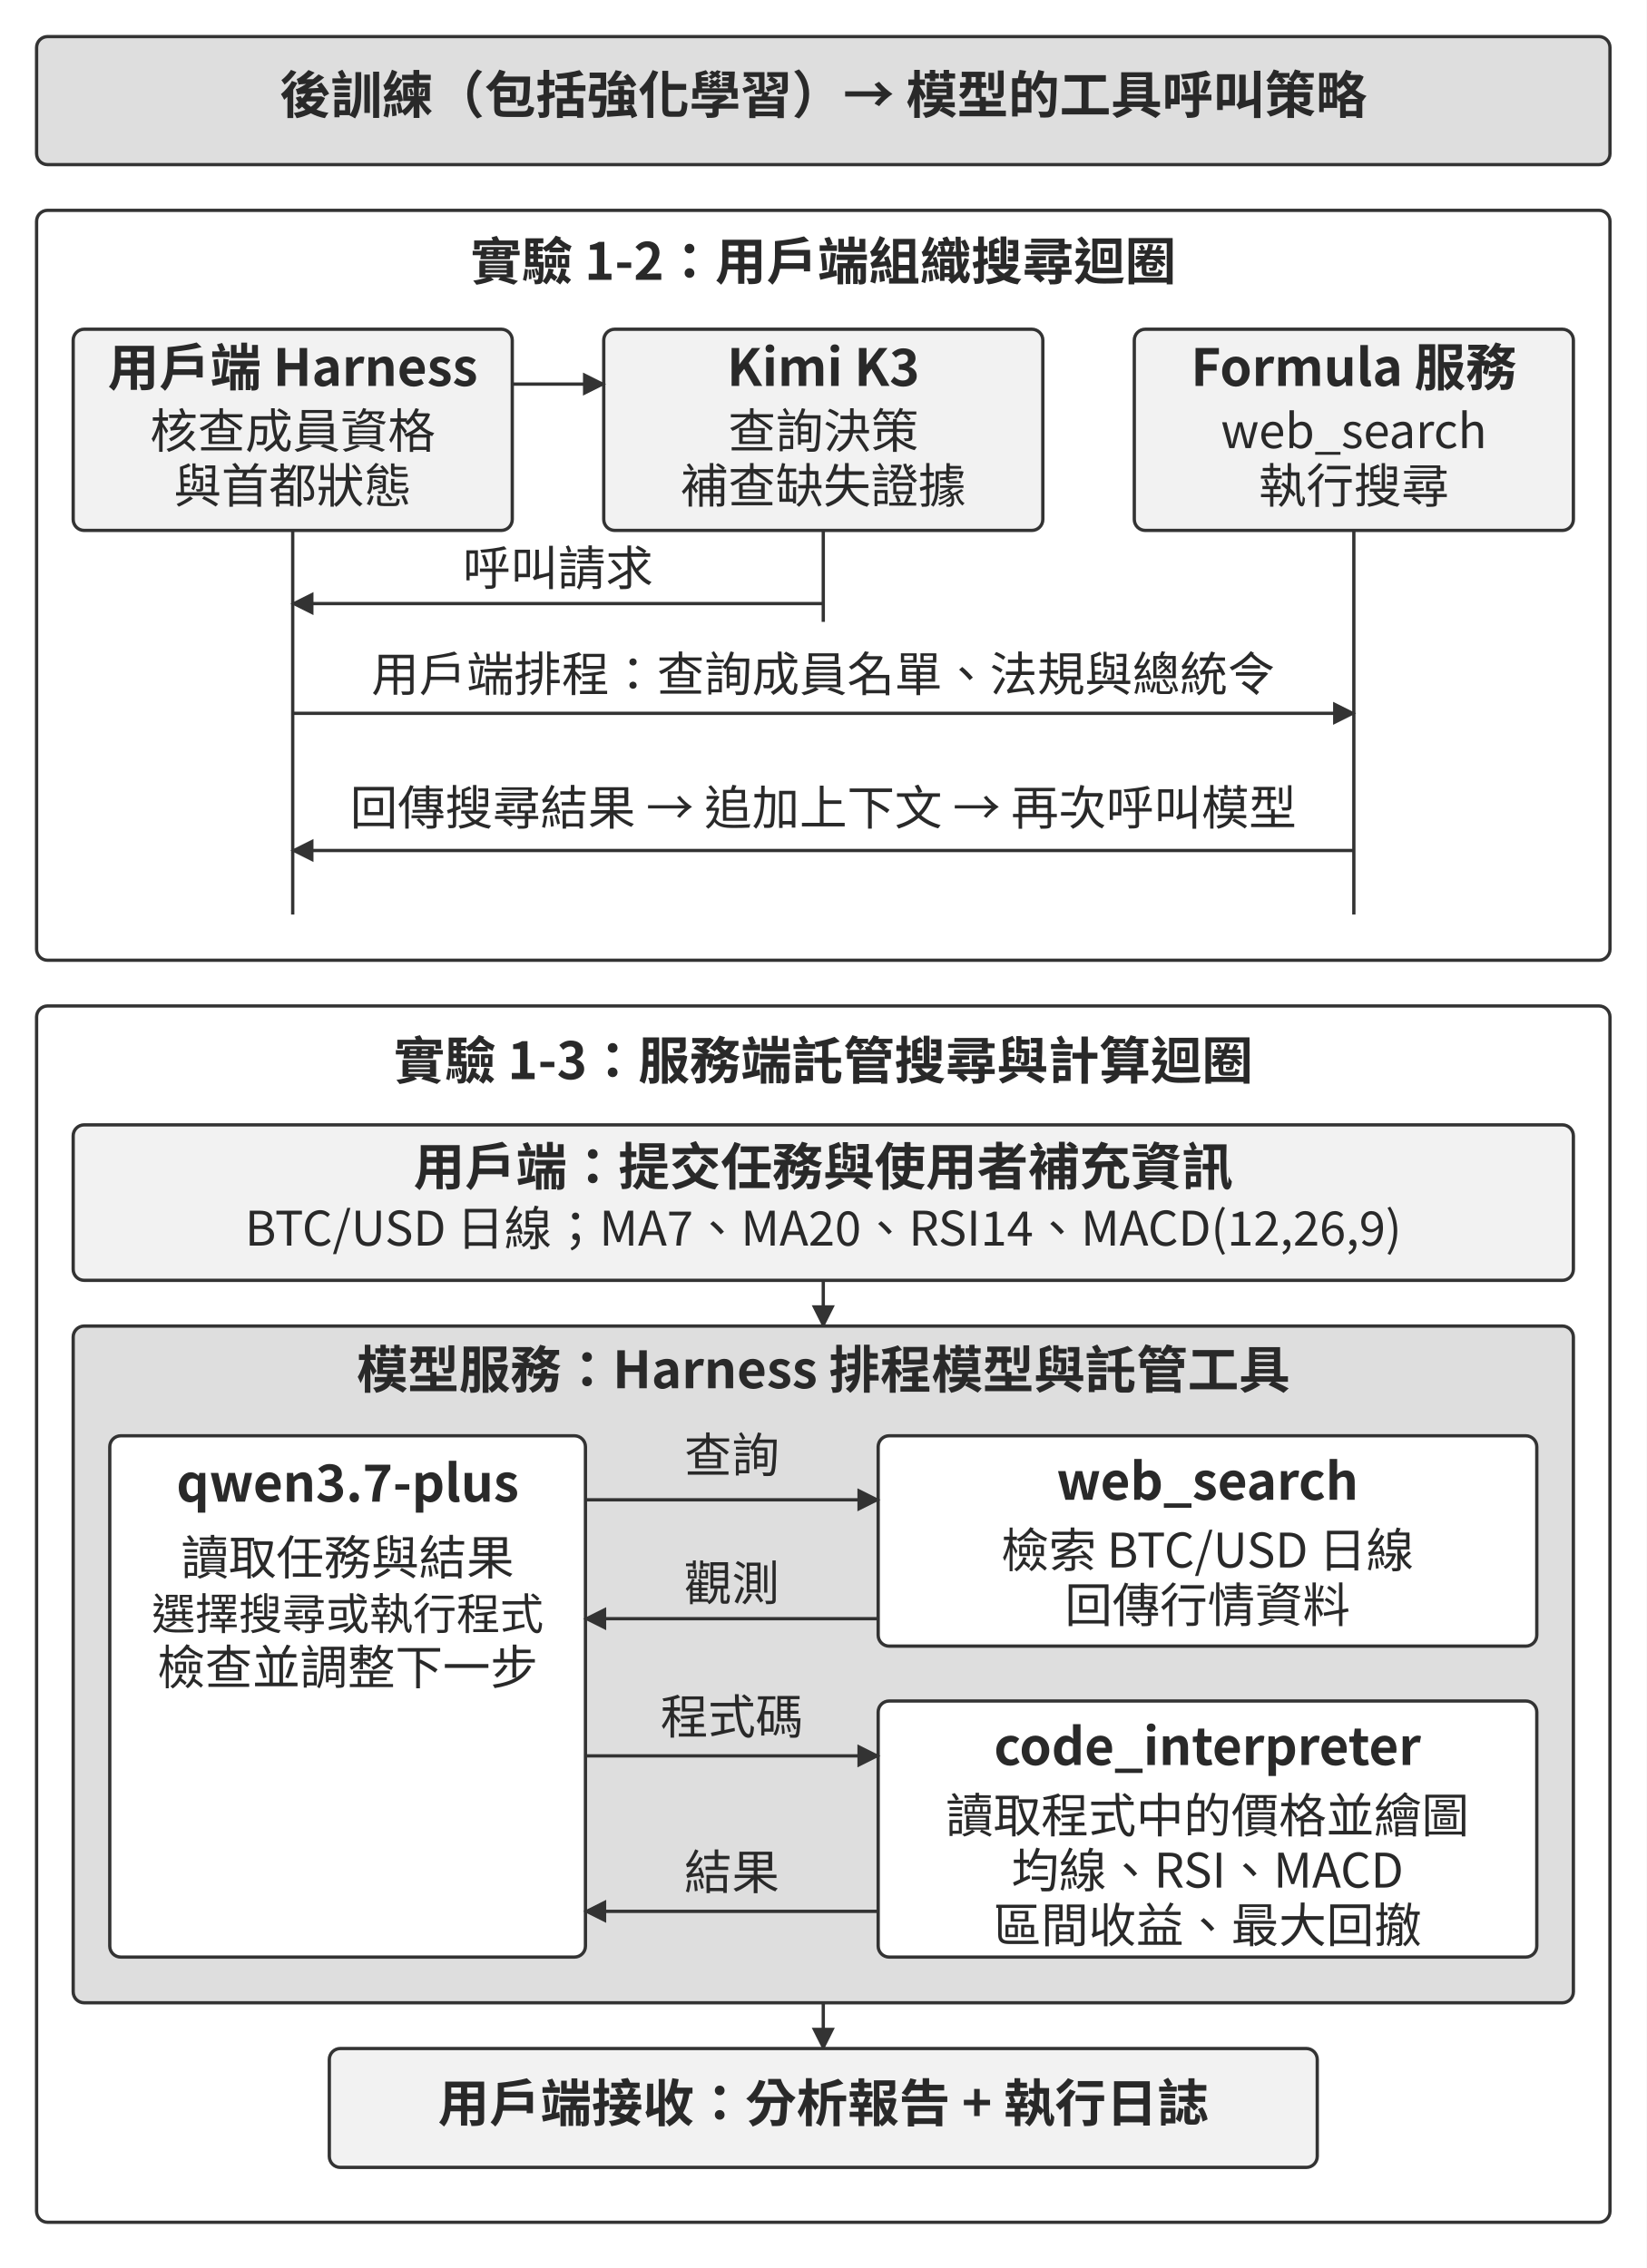
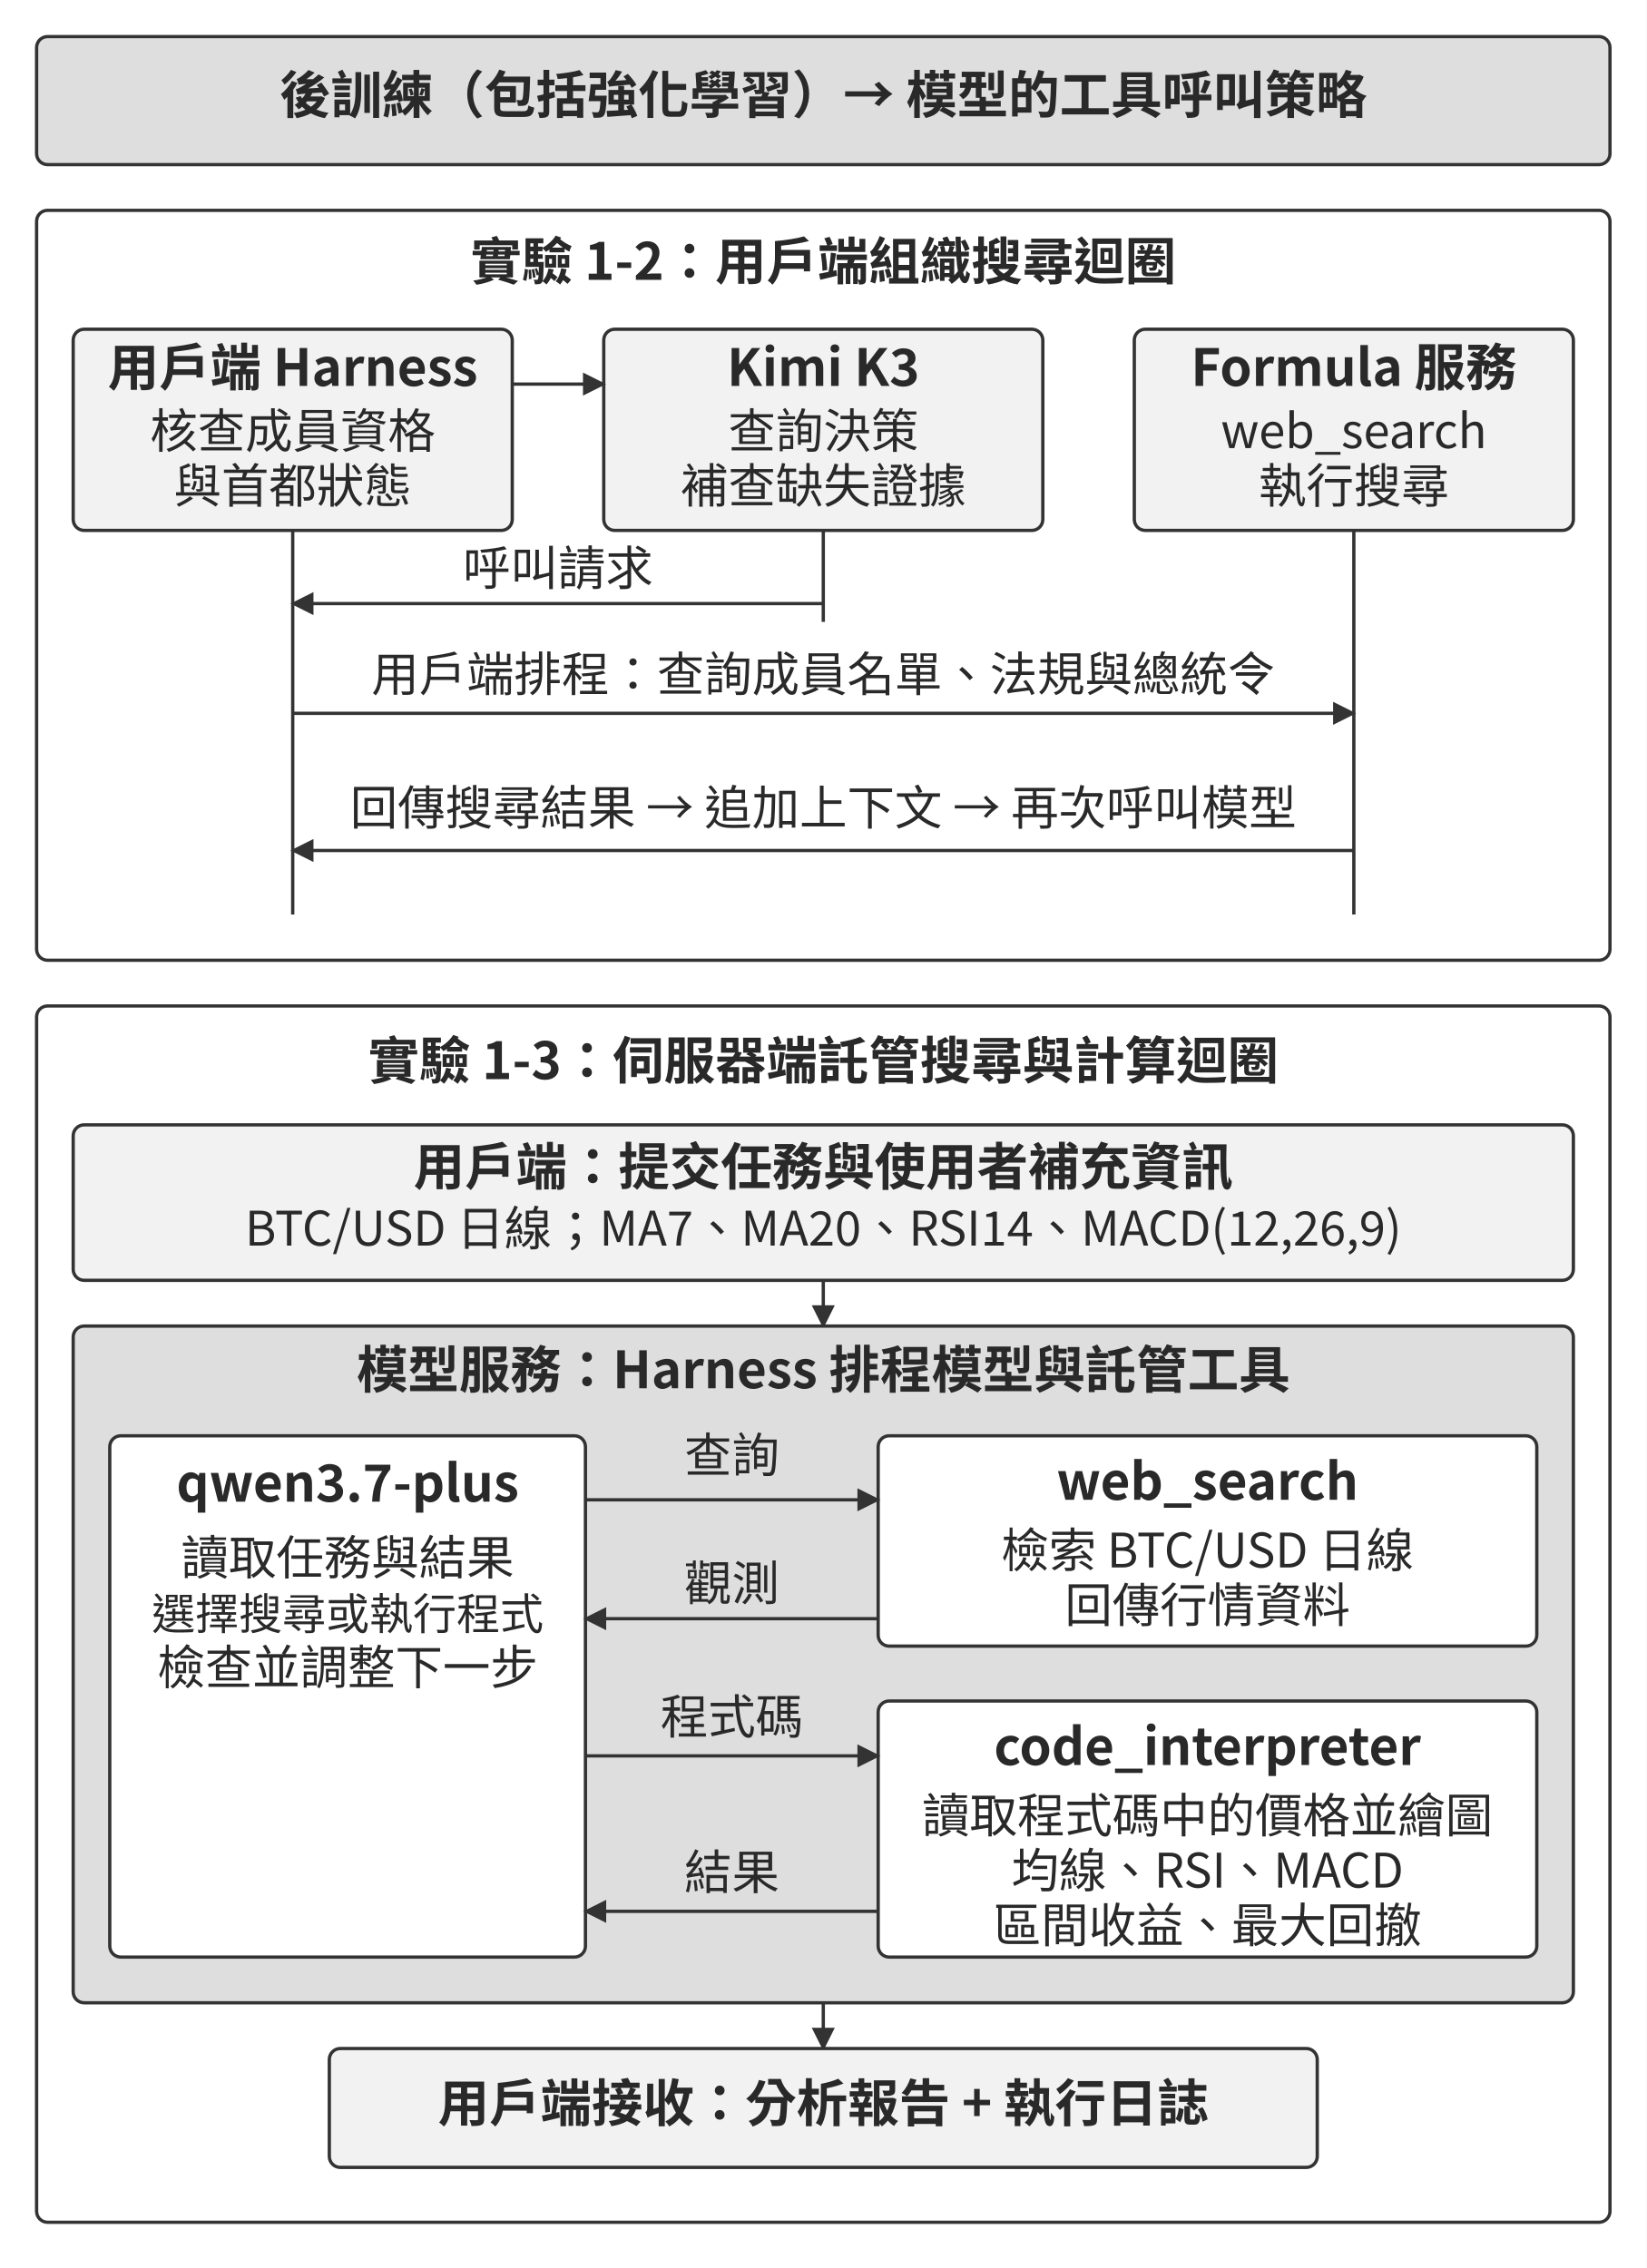
<svg xmlns="http://www.w3.org/2000/svg" width="106.000mm" height="146.044mm" viewBox="0 0 900 1240" role="img" aria-labelledby="title desc">
  <defs>
    <marker id="arrow" viewBox="0 0 10 10" refX="9" refY="5" markerWidth="7" markerHeight="7" orient="auto-start-reverse">
      <path d="M0 0 L10 5 L0 10 Z" fill="#333333" />
    </marker>
  </defs>
  <rect width="900" height="1240" fill="#ffffff" y="0" />
  <rect x="20" y="20" width="860" height="70" rx="6" fill="#dedede" stroke="#333333" stroke-width="1.8" />
  <text x="450" y="62" text-anchor="middle" font-family="&quot;Noto Sans CJK TC&quot;, &quot;Source Han Sans TC&quot;, &quot;PingFang TC&quot;, &quot;Microsoft JhengHei&quot;, sans-serif" font-size="28.0" font-weight="700" fill="#292929">後訓練（包括強化學習）→ 模型的工具呼叫策略</text>
  <rect x="20" y="115" width="860" height="410" rx="6" fill="#ffffff" stroke="#333333" stroke-width="1.8" />
  <text x="450" y="153" text-anchor="middle" font-family="&quot;Noto Sans CJK TC&quot;, &quot;Source Han Sans TC&quot;, &quot;PingFang TC&quot;, &quot;Microsoft JhengHei&quot;, sans-serif" font-size="28.0" font-weight="700" fill="#292929">實驗 1-2：用戶端組織搜尋迴圈</text>
  <rect x="40" y="180" width="240" height="110" rx="6" fill="#f2f2f2" stroke="#333333" stroke-width="1.8" />
  <text x="160" y="211" text-anchor="middle" font-family="&quot;Noto Sans CJK TC&quot;, &quot;Source Han Sans TC&quot;, &quot;PingFang TC&quot;, &quot;Microsoft JhengHei&quot;, sans-serif" font-size="28.0" font-weight="700" fill="#292929">用戶端 Harness</text>
  <text x="160" y="245" text-anchor="middle" font-family="&quot;Noto Sans CJK TC&quot;, &quot;Source Han Sans TC&quot;, &quot;PingFang TC&quot;, &quot;Microsoft JhengHei&quot;, sans-serif" font-size="26.0" font-weight="400" fill="#292929">核查成員資格</text>
  <text x="160" y="275" text-anchor="middle" font-family="&quot;Noto Sans CJK TC&quot;, &quot;Source Han Sans TC&quot;, &quot;PingFang TC&quot;, &quot;Microsoft JhengHei&quot;, sans-serif" font-size="26.0" font-weight="400" fill="#292929">與首都狀態</text>
  <rect x="330" y="180" width="240" height="110" rx="6" fill="#f2f2f2" stroke="#333333" stroke-width="1.8" />
  <text x="450" y="211" text-anchor="middle" font-family="&quot;Noto Sans CJK TC&quot;, &quot;Source Han Sans TC&quot;, &quot;PingFang TC&quot;, &quot;Microsoft JhengHei&quot;, sans-serif" font-size="28.0" font-weight="700" fill="#292929">Kimi K3</text>
  <text x="450" y="245" text-anchor="middle" font-family="&quot;Noto Sans CJK TC&quot;, &quot;Source Han Sans TC&quot;, &quot;PingFang TC&quot;, &quot;Microsoft JhengHei&quot;, sans-serif" font-size="26.0" font-weight="400" fill="#292929">查詢決策</text>
  <text x="450" y="275" text-anchor="middle" font-family="&quot;Noto Sans CJK TC&quot;, &quot;Source Han Sans TC&quot;, &quot;PingFang TC&quot;, &quot;Microsoft JhengHei&quot;, sans-serif" font-size="26.0" font-weight="400" fill="#292929">補查缺失證據</text>
  <rect x="620" y="180" width="240" height="110" rx="6" fill="#f2f2f2" stroke="#333333" stroke-width="1.8" />
  <text x="740" y="211" text-anchor="middle" font-family="&quot;Noto Sans CJK TC&quot;, &quot;Source Han Sans TC&quot;, &quot;PingFang TC&quot;, &quot;Microsoft JhengHei&quot;, sans-serif" font-size="28.0" font-weight="700" fill="#292929">Formula 服務</text>
  <text x="740" y="245" text-anchor="middle" font-family="&quot;Noto Sans CJK TC&quot;, &quot;Source Han Sans TC&quot;, &quot;PingFang TC&quot;, &quot;Microsoft JhengHei&quot;, sans-serif" font-size="26.0" font-weight="400" fill="#292929">web_search</text>
  <text x="740" y="275" text-anchor="middle" font-family="&quot;Noto Sans CJK TC&quot;, &quot;Source Han Sans TC&quot;, &quot;PingFang TC&quot;, &quot;Microsoft JhengHei&quot;, sans-serif" font-size="26.0" font-weight="400" fill="#292929">執行搜尋</text>
  <path d="M280 210 L330 210" fill="none" stroke="#333333" stroke-width="1.8" marker-end="url(#arrow)" />
  <path d="M160 290 L160 500" fill="none" stroke="#333333" stroke-width="1.8" />
  <path d="M450 290 L450 340" fill="none" stroke="#333333" stroke-width="1.8" />
  <path d="M740 290 L740 500" fill="none" stroke="#333333" stroke-width="1.8" />
  <path d="M450 330 L160 330" fill="none" stroke="#333333" stroke-width="1.8" marker-end="url(#arrow)" />
  <text x="305" y="320" text-anchor="middle" font-family="&quot;Noto Sans CJK TC&quot;, &quot;Source Han Sans TC&quot;, &quot;PingFang TC&quot;, &quot;Microsoft JhengHei&quot;, sans-serif" font-size="26.0" font-weight="400" fill="#292929">呼叫請求</text>
  <path d="M160 390 L740 390" fill="none" stroke="#333333" stroke-width="1.8" marker-end="url(#arrow)" />
  <text x="450" y="378" text-anchor="middle" font-family="&quot;Noto Sans CJK TC&quot;, &quot;Source Han Sans TC&quot;, &quot;PingFang TC&quot;, &quot;Microsoft JhengHei&quot;, sans-serif" font-size="26.0" font-weight="400" fill="#292929">用戶端排程：查詢成員名單、法規與總統令</text>
  <path d="M740 465 L160 465" fill="none" stroke="#333333" stroke-width="1.8" marker-end="url(#arrow)" />
  <text x="450" y="451" text-anchor="middle" font-family="&quot;Noto Sans CJK TC&quot;, &quot;Source Han Sans TC&quot;, &quot;PingFang TC&quot;, &quot;Microsoft JhengHei&quot;, sans-serif" font-size="26.0" font-weight="400" fill="#292929">回傳搜尋結果 → 追加上下文 → 再次呼叫模型</text>
  <rect x="20" y="550" width="860" height="665" rx="6" fill="#ffffff" stroke="#333333" stroke-width="1.8" />
-   <text x="450" y="590" text-anchor="middle" font-family="&quot;Noto Sans CJK TC&quot;, &quot;Source Han Sans TC&quot;, &quot;PingFang TC&quot;, &quot;Microsoft JhengHei&quot;, sans-serif" font-size="28.0" font-weight="700" fill="#292929">實驗 1-3：服務端託管搜尋與計算迴圈</text>
+   <text x="450" y="590" text-anchor="middle" font-family="&quot;Noto Sans CJK TC&quot;, &quot;Source Han Sans TC&quot;, &quot;PingFang TC&quot;, &quot;Microsoft JhengHei&quot;, sans-serif" font-size="28.0" font-weight="700" fill="#292929">實驗 1-3：伺服器端託管搜尋與計算迴圈</text>
  <rect x="40" y="615" width="820" height="85" rx="6" fill="#f2f2f2" stroke="#333333" stroke-width="1.8" />
  <text x="450" y="648" text-anchor="middle" font-family="&quot;Noto Sans CJK TC&quot;, &quot;Source Han Sans TC&quot;, &quot;PingFang TC&quot;, &quot;Microsoft JhengHei&quot;, sans-serif" font-size="28.0" font-weight="700" fill="#292929">用戶端：提交任務與使用者補充資訊</text>
  <text x="450" y="681" text-anchor="middle" font-family="&quot;Noto Sans CJK TC&quot;, &quot;Source Han Sans TC&quot;, &quot;PingFang TC&quot;, &quot;Microsoft JhengHei&quot;, sans-serif" font-size="26.0" font-weight="400" fill="#292929">BTC/USD 日線；MA7、MA20、RSI14、MACD(12,26,9)</text>
  <path d="M450 700 L450 725" fill="none" stroke="#333333" stroke-width="1.8" marker-end="url(#arrow)" />
  <rect x="40" y="725" width="820" height="370" rx="6" fill="#dedede" stroke="#333333" stroke-width="1.8" />
  <text x="450" y="759" text-anchor="middle" font-family="&quot;Noto Sans CJK TC&quot;, &quot;Source Han Sans TC&quot;, &quot;PingFang TC&quot;, &quot;Microsoft JhengHei&quot;, sans-serif" font-size="28.0" font-weight="700" fill="#292929">模型服務：Harness 排程模型與託管工具</text>
  <rect x="60" y="785" width="260" height="285" rx="6" fill="#ffffff" stroke="#333333" stroke-width="1.8" />
  <text x="190" y="821" text-anchor="middle" font-family="&quot;Noto Sans CJK TC&quot;, &quot;Source Han Sans TC&quot;, &quot;PingFang TC&quot;, &quot;Microsoft JhengHei&quot;, sans-serif" font-size="28.0" font-weight="700" fill="#292929">qwen3.7-plus</text>
  <text x="190" y="861" text-anchor="middle" font-family="&quot;Noto Sans CJK TC&quot;, &quot;Source Han Sans TC&quot;, &quot;PingFang TC&quot;, &quot;Microsoft JhengHei&quot;, sans-serif" font-size="26.0" font-weight="400" fill="#292929">讀取任務與結果</text>
  <text x="190" y="891" text-anchor="middle" font-family="&quot;Noto Sans CJK TC&quot;, &quot;Source Han Sans TC&quot;, &quot;PingFang TC&quot;, &quot;Microsoft JhengHei&quot;, sans-serif" font-size="23.8" font-weight="400" fill="#292929">選擇搜尋或執行程式</text>
  <text x="190" y="921" text-anchor="middle" font-family="&quot;Noto Sans CJK TC&quot;, &quot;Source Han Sans TC&quot;, &quot;PingFang TC&quot;, &quot;Microsoft JhengHei&quot;, sans-serif" font-size="26.0" font-weight="400" fill="#292929">檢查並調整下一步</text>
  <rect x="480" y="785" width="360" height="115" rx="6" fill="#ffffff" stroke="#333333" stroke-width="1.8" />
  <text x="660" y="820" text-anchor="middle" font-family="&quot;Noto Sans CJK TC&quot;, &quot;Source Han Sans TC&quot;, &quot;PingFang TC&quot;, &quot;Microsoft JhengHei&quot;, sans-serif" font-size="28.0" font-weight="700" fill="#292929">web_search</text>
  <text x="660" y="857" text-anchor="middle" font-family="&quot;Noto Sans CJK TC&quot;, &quot;Source Han Sans TC&quot;, &quot;PingFang TC&quot;, &quot;Microsoft JhengHei&quot;, sans-serif" font-size="26.0" font-weight="400" fill="#292929">檢索 BTC/USD 日線</text>
  <text x="660" y="887" text-anchor="middle" font-family="&quot;Noto Sans CJK TC&quot;, &quot;Source Han Sans TC&quot;, &quot;PingFang TC&quot;, &quot;Microsoft JhengHei&quot;, sans-serif" font-size="26.0" font-weight="400" fill="#292929">回傳行情資料</text>
  <rect x="480" y="930" width="360" height="140" rx="6" fill="#ffffff" stroke="#333333" stroke-width="1.8" />
  <text x="660" y="965" text-anchor="middle" font-family="&quot;Noto Sans CJK TC&quot;, &quot;Source Han Sans TC&quot;, &quot;PingFang TC&quot;, &quot;Microsoft JhengHei&quot;, sans-serif" font-size="28.0" font-weight="700" fill="#292929">code_interpreter</text>
-   <text x="660" y="1002" text-anchor="middle" font-family="&quot;Noto Sans CJK TC&quot;, &quot;Source Han Sans TC&quot;, &quot;PingFang TC&quot;, &quot;Microsoft JhengHei&quot;, sans-serif" font-size="26.0" font-weight="400" fill="#292929">讀取程式中的價格並繪圖</text>
+   <text x="660" y="1002" text-anchor="middle" font-family="&quot;Noto Sans CJK TC&quot;, &quot;Source Han Sans TC&quot;, &quot;PingFang TC&quot;, &quot;Microsoft JhengHei&quot;, sans-serif" font-size="26.0" font-weight="400" fill="#292929">讀取程式碼中的價格並繪圖</text>
  <text x="660" y="1032" text-anchor="middle" font-family="&quot;Noto Sans CJK TC&quot;, &quot;Source Han Sans TC&quot;, &quot;PingFang TC&quot;, &quot;Microsoft JhengHei&quot;, sans-serif" font-size="26.0" font-weight="400" fill="#292929">均線、RSI、MACD</text>
  <text x="660" y="1062" text-anchor="middle" font-family="&quot;Noto Sans CJK TC&quot;, &quot;Source Han Sans TC&quot;, &quot;PingFang TC&quot;, &quot;Microsoft JhengHei&quot;, sans-serif" font-size="26.0" font-weight="400" fill="#292929">區間收益、最大回撤</text>
  <path d="M320 820 L480 820" fill="none" stroke="#333333" stroke-width="1.8" marker-end="url(#arrow)" />
  <text x="400" y="805" text-anchor="middle" font-family="&quot;Noto Sans CJK TC&quot;, &quot;Source Han Sans TC&quot;, &quot;PingFang TC&quot;, &quot;Microsoft JhengHei&quot;, sans-serif" font-size="26.0" font-weight="400" fill="#292929">查詢</text>
  <path d="M480 885 L320 885" fill="none" stroke="#333333" stroke-width="1.8" marker-end="url(#arrow)" />
  <text x="400" y="875" text-anchor="middle" font-family="&quot;Noto Sans CJK TC&quot;, &quot;Source Han Sans TC&quot;, &quot;PingFang TC&quot;, &quot;Microsoft JhengHei&quot;, sans-serif" font-size="26.0" font-weight="400" fill="#292929">觀測</text>
  <path d="M320 960 L480 960" fill="none" stroke="#333333" stroke-width="1.8" marker-end="url(#arrow)" />
  <text x="400" y="948" text-anchor="middle" font-family="&quot;Noto Sans CJK TC&quot;, &quot;Source Han Sans TC&quot;, &quot;PingFang TC&quot;, &quot;Microsoft JhengHei&quot;, sans-serif" font-size="26.0" font-weight="400" fill="#292929">程式碼</text>
  <path d="M480 1045 L320 1045" fill="none" stroke="#333333" stroke-width="1.8" marker-end="url(#arrow)" />
  <text x="400" y="1033" text-anchor="middle" font-family="&quot;Noto Sans CJK TC&quot;, &quot;Source Han Sans TC&quot;, &quot;PingFang TC&quot;, &quot;Microsoft JhengHei&quot;, sans-serif" font-size="26.0" font-weight="400" fill="#292929">結果</text>
  <path d="M450 1095 L450 1120" fill="none" stroke="#333333" stroke-width="1.8" marker-end="url(#arrow)" />
  <rect x="180" y="1120" width="540" height="65" rx="6" fill="#f2f2f2" stroke="#333333" stroke-width="1.8" />
  <text x="450" y="1160" text-anchor="middle" font-family="&quot;Noto Sans CJK TC&quot;, &quot;Source Han Sans TC&quot;, &quot;PingFang TC&quot;, &quot;Microsoft JhengHei&quot;, sans-serif" font-size="28.0" font-weight="700" fill="#292929">用戶端接收：分析報告 + 執行日誌</text>
  <defs />
</svg>
